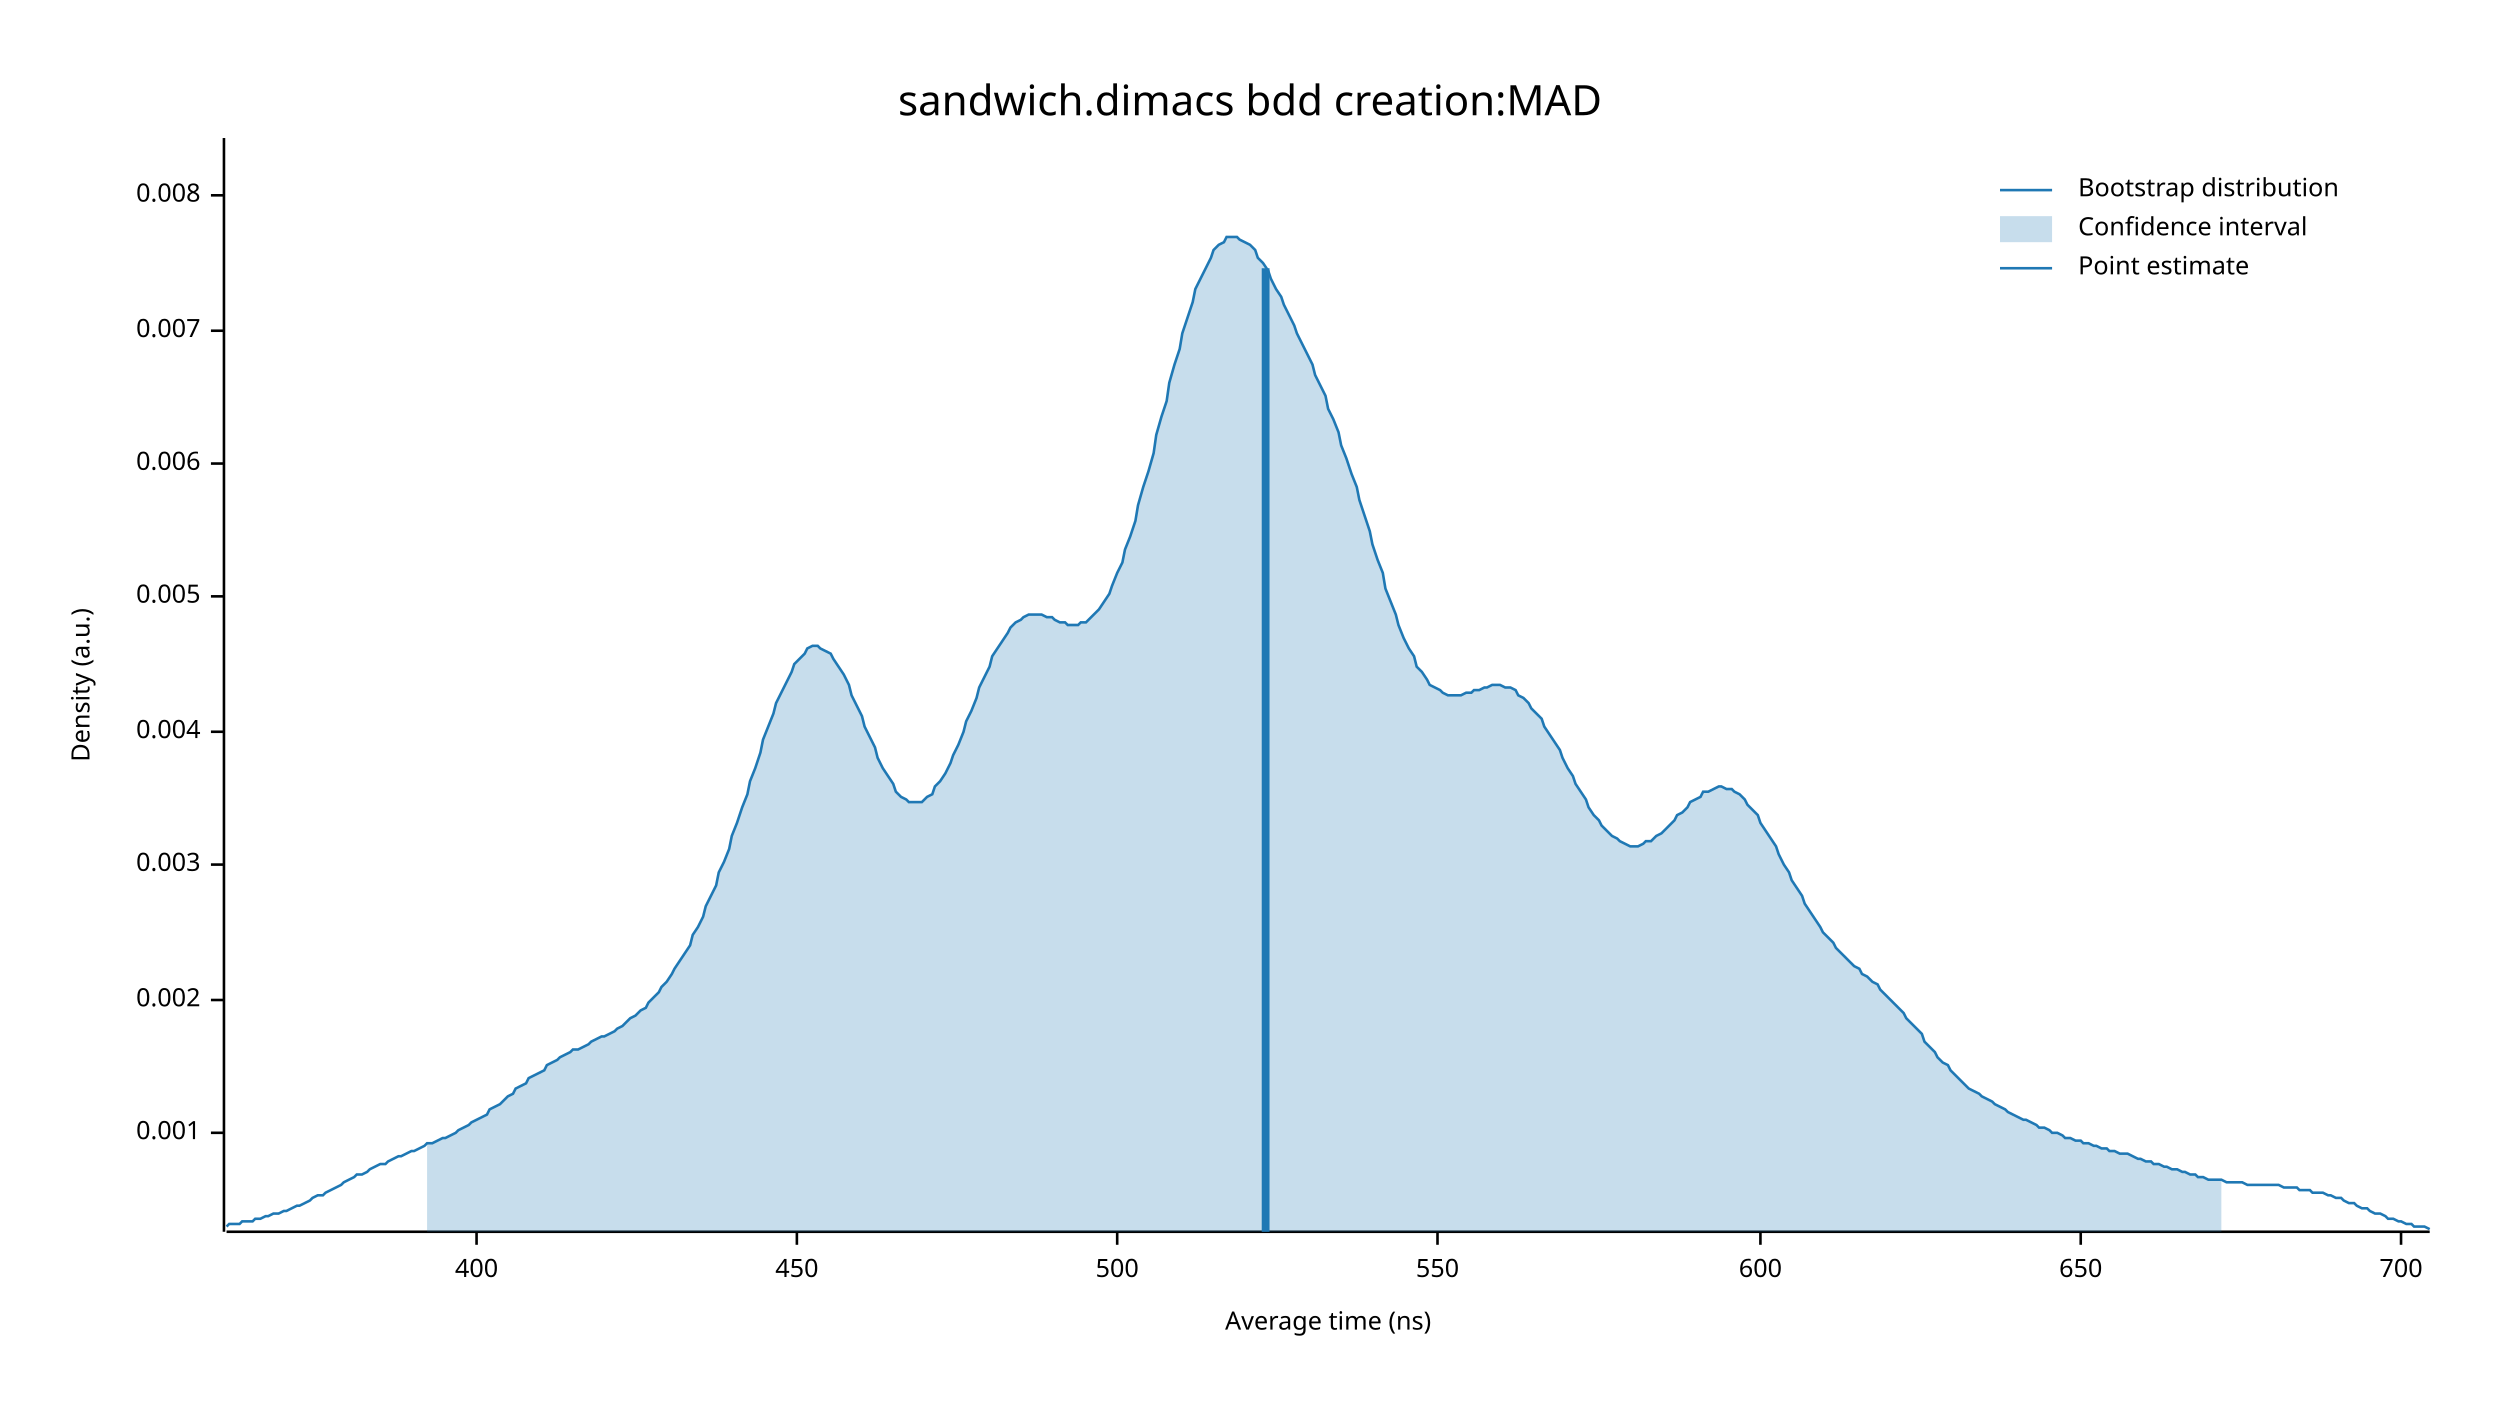
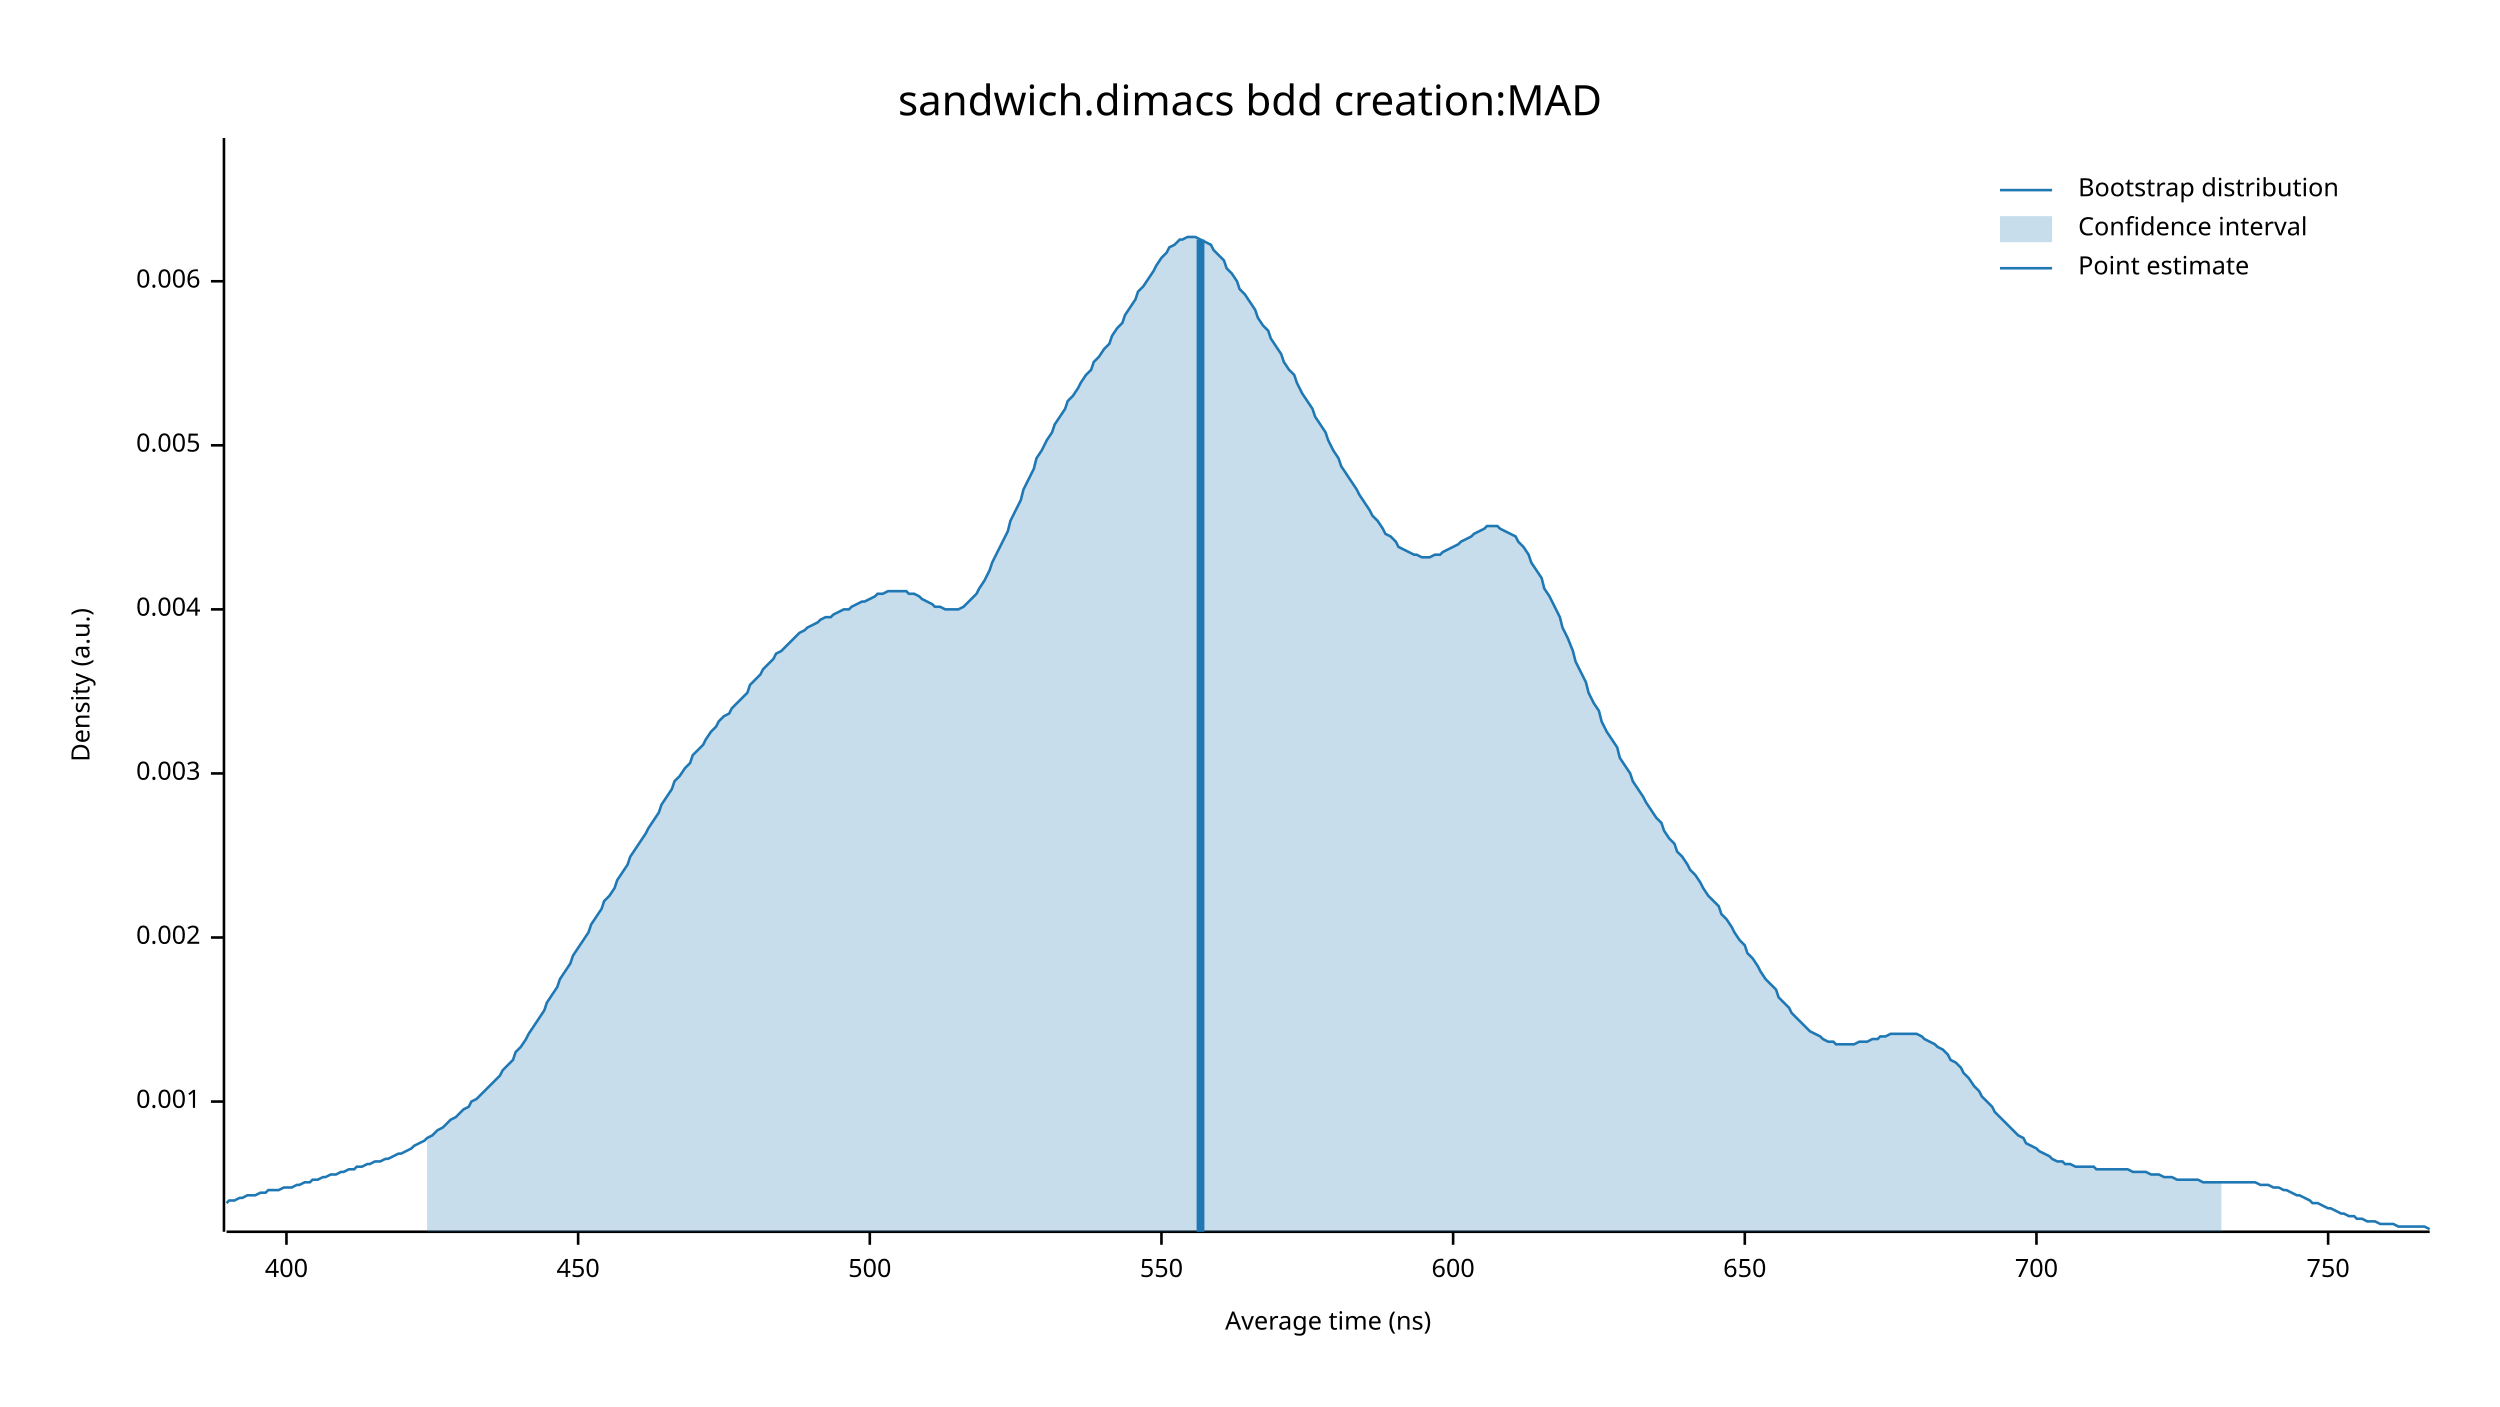
<svg xmlns="http://www.w3.org/2000/svg" width="960" height="540" viewBox="0 0 960 540">
  <text x="480" y="32" dy="0.76em" text-anchor="middle" font-family="sans-serif" font-size="16.129" opacity="1" fill="#000000">
sandwich.dimacs bdd creation:MAD
</text>
  <text x="27" y="263" dy="0.76em" text-anchor="middle" font-family="sans-serif" font-size="9.677" opacity="1" fill="#000000" transform="rotate(270, 27, 263)">
Density (a.u.)
</text>
  <text x="510" y="513" dy="-0.5ex" text-anchor="middle" font-family="sans-serif" font-size="9.677" opacity="1" fill="#000000">
Average time (ns)
</text>
  <polyline fill="none" opacity="1" stroke="#000000" stroke-width="1" points="86,53 86,473 " />
-   <text x="77" y="435" dy="0.5ex" text-anchor="end" font-family="sans-serif" font-size="9.677" opacity="1" fill="#000000">
+   <text x="77" y="423" dy="0.5ex" text-anchor="end" font-family="sans-serif" font-size="9.677" opacity="1" fill="#000000">
0.001
</text>
-   <polyline fill="none" opacity="1" stroke="#000000" stroke-width="1" points="81,435 86,435 " />
-   <text x="77" y="384" dy="0.5ex" text-anchor="end" font-family="sans-serif" font-size="9.677" opacity="1" fill="#000000">
+   <polyline fill="none" opacity="1" stroke="#000000" stroke-width="1" points="81,423 86,423 " />
+   <text x="77" y="360" dy="0.5ex" text-anchor="end" font-family="sans-serif" font-size="9.677" opacity="1" fill="#000000">
0.002
</text>
-   <polyline fill="none" opacity="1" stroke="#000000" stroke-width="1" points="81,384 86,384 " />
-   <text x="77" y="332" dy="0.5ex" text-anchor="end" font-family="sans-serif" font-size="9.677" opacity="1" fill="#000000">
+   <polyline fill="none" opacity="1" stroke="#000000" stroke-width="1" points="81,360 86,360 " />
+   <text x="77" y="297" dy="0.5ex" text-anchor="end" font-family="sans-serif" font-size="9.677" opacity="1" fill="#000000">
0.003
</text>
-   <polyline fill="none" opacity="1" stroke="#000000" stroke-width="1" points="81,332 86,332 " />
-   <text x="77" y="281" dy="0.5ex" text-anchor="end" font-family="sans-serif" font-size="9.677" opacity="1" fill="#000000">
+   <polyline fill="none" opacity="1" stroke="#000000" stroke-width="1" points="81,297 86,297 " />
+   <text x="77" y="234" dy="0.5ex" text-anchor="end" font-family="sans-serif" font-size="9.677" opacity="1" fill="#000000">
0.004
</text>
-   <polyline fill="none" opacity="1" stroke="#000000" stroke-width="1" points="81,281 86,281 " />
-   <text x="77" y="229" dy="0.5ex" text-anchor="end" font-family="sans-serif" font-size="9.677" opacity="1" fill="#000000">
+   <polyline fill="none" opacity="1" stroke="#000000" stroke-width="1" points="81,234 86,234 " />
+   <text x="77" y="171" dy="0.5ex" text-anchor="end" font-family="sans-serif" font-size="9.677" opacity="1" fill="#000000">
0.005
</text>
-   <polyline fill="none" opacity="1" stroke="#000000" stroke-width="1" points="81,229 86,229 " />
-   <text x="77" y="178" dy="0.5ex" text-anchor="end" font-family="sans-serif" font-size="9.677" opacity="1" fill="#000000">
+   <polyline fill="none" opacity="1" stroke="#000000" stroke-width="1" points="81,171 86,171 " />
+   <text x="77" y="108" dy="0.5ex" text-anchor="end" font-family="sans-serif" font-size="9.677" opacity="1" fill="#000000">
0.006
</text>
-   <polyline fill="none" opacity="1" stroke="#000000" stroke-width="1" points="81,178 86,178 " />
-   <text x="77" y="127" dy="0.5ex" text-anchor="end" font-family="sans-serif" font-size="9.677" opacity="1" fill="#000000">
- 0.007
- </text>
-   <polyline fill="none" opacity="1" stroke="#000000" stroke-width="1" points="81,127 86,127 " />
-   <text x="77" y="75" dy="0.5ex" text-anchor="end" font-family="sans-serif" font-size="9.677" opacity="1" fill="#000000">
- 0.008
- </text>
-   <polyline fill="none" opacity="1" stroke="#000000" stroke-width="1" points="81,75 86,75 " />
+   <polyline fill="none" opacity="1" stroke="#000000" stroke-width="1" points="81,108 86,108 " />
  <polyline fill="none" opacity="1" stroke="#000000" stroke-width="1" points="87,473 933,473 " />
-   <text x="183" y="483" dy="0.76em" text-anchor="middle" font-family="sans-serif" font-size="9.677" opacity="1" fill="#000000">
+   <text x="110" y="483" dy="0.76em" text-anchor="middle" font-family="sans-serif" font-size="9.677" opacity="1" fill="#000000">
400
</text>
-   <polyline fill="none" opacity="1" stroke="#000000" stroke-width="1" points="183,473 183,478 " />
-   <text x="306" y="483" dy="0.76em" text-anchor="middle" font-family="sans-serif" font-size="9.677" opacity="1" fill="#000000">
+   <polyline fill="none" opacity="1" stroke="#000000" stroke-width="1" points="110,473 110,478 " />
+   <text x="222" y="483" dy="0.76em" text-anchor="middle" font-family="sans-serif" font-size="9.677" opacity="1" fill="#000000">
450
</text>
-   <polyline fill="none" opacity="1" stroke="#000000" stroke-width="1" points="306,473 306,478 " />
-   <text x="429" y="483" dy="0.76em" text-anchor="middle" font-family="sans-serif" font-size="9.677" opacity="1" fill="#000000">
+   <polyline fill="none" opacity="1" stroke="#000000" stroke-width="1" points="222,473 222,478 " />
+   <text x="334" y="483" dy="0.76em" text-anchor="middle" font-family="sans-serif" font-size="9.677" opacity="1" fill="#000000">
500
</text>
-   <polyline fill="none" opacity="1" stroke="#000000" stroke-width="1" points="429,473 429,478 " />
-   <text x="552" y="483" dy="0.76em" text-anchor="middle" font-family="sans-serif" font-size="9.677" opacity="1" fill="#000000">
+   <polyline fill="none" opacity="1" stroke="#000000" stroke-width="1" points="334,473 334,478 " />
+   <text x="446" y="483" dy="0.76em" text-anchor="middle" font-family="sans-serif" font-size="9.677" opacity="1" fill="#000000">
550
</text>
-   <polyline fill="none" opacity="1" stroke="#000000" stroke-width="1" points="552,473 552,478 " />
-   <text x="676" y="483" dy="0.76em" text-anchor="middle" font-family="sans-serif" font-size="9.677" opacity="1" fill="#000000">
+   <polyline fill="none" opacity="1" stroke="#000000" stroke-width="1" points="446,473 446,478 " />
+   <text x="558" y="483" dy="0.76em" text-anchor="middle" font-family="sans-serif" font-size="9.677" opacity="1" fill="#000000">
600
</text>
-   <polyline fill="none" opacity="1" stroke="#000000" stroke-width="1" points="676,473 676,478 " />
-   <text x="799" y="483" dy="0.76em" text-anchor="middle" font-family="sans-serif" font-size="9.677" opacity="1" fill="#000000">
+   <polyline fill="none" opacity="1" stroke="#000000" stroke-width="1" points="558,473 558,478 " />
+   <text x="670" y="483" dy="0.76em" text-anchor="middle" font-family="sans-serif" font-size="9.677" opacity="1" fill="#000000">
650
</text>
-   <polyline fill="none" opacity="1" stroke="#000000" stroke-width="1" points="799,473 799,478 " />
-   <text x="922" y="483" dy="0.76em" text-anchor="middle" font-family="sans-serif" font-size="9.677" opacity="1" fill="#000000">
+   <polyline fill="none" opacity="1" stroke="#000000" stroke-width="1" points="670,473 670,478 " />
+   <text x="782" y="483" dy="0.76em" text-anchor="middle" font-family="sans-serif" font-size="9.677" opacity="1" fill="#000000">
700
</text>
-   <polyline fill="none" opacity="1" stroke="#000000" stroke-width="1" points="922,473 922,478 " />
-   <polyline fill="none" opacity="1" stroke="#1F78B4" stroke-width="1" points="87,471 88,470 90,470 92,470 93,469 95,469 97,469 98,468 100,468 102,467 103,467 105,466 107,466 109,465 110,465 112,464 114,463 115,463 117,462 119,461 120,460 122,459 124,459 125,458 127,457 129,456 131,455 132,454 134,453 136,452 137,451 139,451 141,450 142,449 144,448 146,447 148,447 149,446 151,445 153,444 154,444 156,443 158,442 159,442 161,441 163,440 164,439 166,439 168,438 170,437 171,437 173,436 175,435 176,434 178,433 180,432 181,431 183,430 185,429 187,428 188,426 190,425 192,424 193,423 195,421 197,420 198,418 200,417 202,416 203,414 205,413 207,412 209,411 210,409 212,408 214,407 215,406 217,405 219,404 220,403 222,403 224,402 226,401 227,400 229,399 231,398 232,398 234,397 236,396 237,395 239,394 241,392 242,391 244,390 246,388 248,387 249,385 251,383 253,381 254,379 256,377 258,374 259,372 261,369 263,366 265,363 266,359 268,356 270,352 271,348 273,344 275,340 276,335 278,331 280,326 281,321 283,316 285,310 287,305 288,300 290,295 292,289 293,284 295,279 297,274 298,270 300,266 302,262 304,258 305,255 307,253 309,251 310,249 312,248 314,248 315,249 317,250 319,251 320,253 322,256 324,259 326,263 327,267 329,271 331,275 332,279 334,283 336,287 337,291 339,295 341,298 343,301 344,304 346,306 348,307 349,308 351,308 353,308 354,308 356,306 358,305 359,302 361,300 363,297 365,293 366,290 368,286 370,281 371,277 373,273 375,268 376,264 378,260 380,256 381,252 383,249 385,246 387,243 388,241 390,239 392,238 393,237 395,236 397,236 398,236 400,236 402,237 404,237 405,238 407,239 409,239 410,240 412,240 414,240 415,239 417,239 419,237 420,236 422,234 424,231 426,228 427,225 429,220 431,216 432,211 434,206 436,200 437,194 439,187 441,181 443,174 444,167 446,160 448,154 449,147 451,140 453,134 454,128 456,122 458,116 459,111 461,107 463,103 465,99 466,96 468,94 470,93 471,91 473,91 475,91 476,92 478,93 480,94 482,96 483,99 485,101 487,104 488,107 490,111 492,114 493,117 495,121 497,125 498,128 500,132 502,136 504,140 505,144 507,148 509,152 510,157 512,161 514,166 515,171 517,176 519,182 521,187 522,192 524,198 526,204 527,209 529,215 531,220 532,226 534,231 536,236 537,240 539,245 541,249 543,252 544,256 546,258 548,261 549,263 551,264 553,265 554,266 556,267 558,267 560,267 561,267 563,266 565,266 566,265 568,265 570,264 571,264 573,263 575,263 576,263 578,264 580,264 582,265 583,267 585,268 587,270 588,272 590,274 592,276 593,279 595,282 597,285 599,288 600,291 602,295 604,298 605,301 607,304 609,307 610,310 612,313 614,315 615,317 617,319 619,321 621,322 622,323 624,324 626,325 627,325 629,325 631,324 632,323 634,323 636,321 638,320 639,319 641,317 643,315 644,313 646,312 648,310 649,308 651,307 653,306 654,304 656,304 658,303 660,302 661,302 663,303 665,303 666,304 668,305 670,307 671,309 673,311 675,313 676,316 678,319 680,322 682,325 683,328 685,332 687,335 688,338 690,341 692,344 693,347 695,350 697,353 699,356 700,358 702,360 704,362 705,364 707,366 709,368 710,369 712,371 714,372 715,374 717,375 719,377 721,378 722,380 724,382 726,384 727,385 729,387 731,389 732,391 734,393 736,395 738,397 739,400 741,402 743,404 744,406 746,408 748,409 749,411 751,413 753,415 754,416 756,418 758,419 760,420 761,421 763,422 765,423 766,424 768,425 770,426 771,427 773,428 775,429 777,430 778,430 780,431 782,432 783,433 785,433 787,434 788,435 790,435 792,436 793,437 795,437 797,438 799,438 800,439 802,439 804,440 805,440 807,441 809,441 810,442 812,442 814,443 816,443 817,443 819,444 821,445 822,445 824,446 826,446 827,447 829,447 831,448 832,448 834,449 836,449 838,450 839,450 841,451 843,451 844,452 846,452 848,453 849,453 851,453 853,453 855,454 856,454 858,454 860,454 861,454 863,455 865,455 866,455 868,455 870,455 871,455 873,455 875,455 877,456 878,456 880,456 882,456 883,457 885,457 887,457 888,458 890,458 892,458 894,459 895,459 897,460 899,460 900,461 902,462 904,462 905,463 907,464 909,464 910,465 912,466 914,466 916,467 917,468 919,468 921,469 922,469 924,470 926,470 927,471 929,471 931,471 933,472 " />
-   <polygon opacity="0.25" fill="#1F78B4" points="164,439 166,439 168,438 170,437 171,437 173,436 175,435 176,434 178,433 180,432 181,431 183,430 185,429 187,428 188,426 190,425 192,424 193,423 195,421 197,420 198,418 200,417 202,416 203,414 205,413 207,412 209,411 210,409 212,408 214,407 215,406 217,405 219,404 220,403 222,403 224,402 226,401 227,400 229,399 231,398 232,398 234,397 236,396 237,395 239,394 241,392 242,391 244,390 246,388 248,387 249,385 251,383 253,381 254,379 256,377 258,374 259,372 261,369 263,366 265,363 266,359 268,356 270,352 271,348 273,344 275,340 276,335 278,331 280,326 281,321 283,316 285,310 287,305 288,300 290,295 292,289 293,284 295,279 297,274 298,270 300,266 302,262 304,258 305,255 307,253 309,251 310,249 312,248 314,248 315,249 317,250 319,251 320,253 322,256 324,259 326,263 327,267 329,271 331,275 332,279 334,283 336,287 337,291 339,295 341,298 343,301 344,304 346,306 348,307 349,308 351,308 353,308 354,308 356,306 358,305 359,302 361,300 363,297 365,293 366,290 368,286 370,281 371,277 373,273 375,268 376,264 378,260 380,256 381,252 383,249 385,246 387,243 388,241 390,239 392,238 393,237 395,236 397,236 398,236 400,236 402,237 404,237 405,238 407,239 409,239 410,240 412,240 414,240 415,239 417,239 419,237 420,236 422,234 424,231 426,228 427,225 429,220 431,216 432,211 434,206 436,200 437,194 439,187 441,181 443,174 444,167 446,160 448,154 449,147 451,140 453,134 454,128 456,122 458,116 459,111 461,107 463,103 465,99 466,96 468,94 470,93 471,91 473,91 475,91 476,92 478,93 480,94 482,96 483,99 485,101 487,104 488,107 490,111 492,114 493,117 495,121 497,125 498,128 500,132 502,136 504,140 505,144 507,148 509,152 510,157 512,161 514,166 515,171 517,176 519,182 521,187 522,192 524,198 526,204 527,209 529,215 531,220 532,226 534,231 536,236 537,240 539,245 541,249 543,252 544,256 546,258 548,261 549,263 551,264 553,265 554,266 556,267 558,267 560,267 561,267 563,266 565,266 566,265 568,265 570,264 571,264 573,263 575,263 576,263 578,264 580,264 582,265 583,267 585,268 587,270 588,272 590,274 592,276 593,279 595,282 597,285 599,288 600,291 602,295 604,298 605,301 607,304 609,307 610,310 612,313 614,315 615,317 617,319 619,321 621,322 622,323 624,324 626,325 627,325 629,325 631,324 632,323 634,323 636,321 638,320 639,319 641,317 643,315 644,313 646,312 648,310 649,308 651,307 653,306 654,304 656,304 658,303 660,302 661,302 663,303 665,303 666,304 668,305 670,307 671,309 673,311 675,313 676,316 678,319 680,322 682,325 683,328 685,332 687,335 688,338 690,341 692,344 693,347 695,350 697,353 699,356 700,358 702,360 704,362 705,364 707,366 709,368 710,369 712,371 714,372 715,374 717,375 719,377 721,378 722,380 724,382 726,384 727,385 729,387 731,389 732,391 734,393 736,395 738,397 739,400 741,402 743,404 744,406 746,408 748,409 749,411 751,413 753,415 754,416 756,418 758,419 760,420 761,421 763,422 765,423 766,424 768,425 770,426 771,427 773,428 775,429 777,430 778,430 780,431 782,432 783,433 785,433 787,434 788,435 790,435 792,436 793,437 795,437 797,438 799,438 800,439 802,439 804,440 805,440 807,441 809,441 810,442 812,442 814,443 816,443 817,443 819,444 821,445 822,445 824,446 826,446 827,447 829,447 831,448 832,448 834,449 836,449 838,450 839,450 841,451 843,451 844,452 846,452 848,453 849,453 851,453 853,453 853,473 164,473 " />
-   <polyline fill="none" opacity="1" stroke="#1F78B4" stroke-width="3" points="486,473 486,103 " />
+   <polyline fill="none" opacity="1" stroke="#000000" stroke-width="1" points="782,473 782,478 " />
+   <text x="894" y="483" dy="0.76em" text-anchor="middle" font-family="sans-serif" font-size="9.677" opacity="1" fill="#000000">
+ 750
+ </text>
+   <polyline fill="none" opacity="1" stroke="#000000" stroke-width="1" points="894,473 894,478 " />
+   <polyline fill="none" opacity="1" stroke="#1F78B4" stroke-width="1" points="87,462 88,461 90,461 92,460 93,460 95,459 97,459 98,459 100,458 102,458 103,457 105,457 107,457 109,456 110,456 112,456 114,455 115,455 117,454 119,454 120,453 122,453 124,452 125,452 127,451 129,451 131,450 132,450 134,449 136,449 137,448 139,448 141,447 142,447 144,446 146,446 148,445 149,445 151,444 153,443 154,443 156,442 158,441 159,440 161,439 163,438 164,437 166,436 168,434 170,433 171,432 173,430 175,429 176,428 178,426 180,425 181,423 183,422 185,420 187,418 188,417 190,415 192,413 193,411 195,409 197,407 198,404 200,402 202,399 203,397 205,394 207,391 209,388 210,385 212,382 214,379 215,376 217,373 219,370 220,367 222,364 224,361 226,358 227,355 229,352 231,349 232,346 234,344 236,341 237,338 239,335 241,332 242,329 244,326 246,323 248,320 249,318 251,315 253,312 254,309 256,306 258,303 259,300 261,298 263,295 265,293 266,290 268,288 270,286 271,284 273,281 275,279 276,277 278,275 280,274 281,272 283,270 285,268 287,266 288,263 290,261 292,259 293,257 295,255 297,253 298,251 300,250 302,248 304,246 305,245 307,243 309,242 310,241 312,240 314,239 315,238 317,237 319,237 320,236 322,235 324,234 326,234 327,233 329,232 331,231 332,231 334,230 336,229 337,228 339,228 341,227 343,227 344,227 346,227 348,227 349,228 351,228 353,229 354,230 356,231 358,232 359,233 361,233 363,234 365,234 366,234 368,234 370,233 371,232 373,230 375,228 376,226 378,223 380,219 381,216 383,212 385,208 387,204 388,200 390,196 392,192 393,188 395,184 397,180 398,176 400,173 402,169 404,166 405,163 407,160 409,157 410,154 412,152 414,149 415,147 417,144 419,142 420,139 422,137 424,134 426,132 427,129 429,126 431,124 432,121 434,118 436,115 437,112 439,110 441,107 443,104 444,102 446,99 448,97 449,95 451,94 453,92 454,92 456,91 458,91 459,91 461,92 463,93 465,94 466,96 468,98 470,100 471,103 473,105 475,108 476,111 478,113 480,116 482,119 483,122 485,125 487,127 488,130 490,133 492,136 493,139 495,142 497,144 498,147 500,151 502,154 504,157 505,160 507,163 509,166 510,169 512,173 514,176 515,179 517,182 519,185 521,188 522,190 524,193 526,196 527,198 529,200 531,203 532,205 534,206 536,208 537,210 539,211 541,212 543,213 544,213 546,214 548,214 549,214 551,213 553,213 554,212 556,211 558,210 560,209 561,208 563,207 565,206 566,205 568,204 570,203 571,202 573,202 575,202 576,203 578,204 580,205 582,206 583,208 585,210 587,213 588,216 590,219 592,222 593,226 595,229 597,233 599,237 600,241 602,245 604,250 605,254 607,258 609,262 610,266 612,270 614,273 615,277 617,281 619,284 621,287 622,291 624,294 626,297 627,300 629,303 631,306 632,308 634,311 636,314 638,316 639,319 641,322 643,324 644,327 646,329 648,332 649,334 651,336 653,339 654,341 656,344 658,346 660,348 661,351 663,353 665,356 666,358 668,361 670,363 671,366 673,368 675,371 676,373 678,376 680,378 682,380 683,383 685,385 687,387 688,389 690,391 692,393 693,394 695,396 697,397 699,398 700,399 702,400 704,400 705,401 707,401 709,401 710,401 712,401 714,400 715,400 717,400 719,399 721,399 722,398 724,398 726,397 727,397 729,397 731,397 732,397 734,397 736,397 738,398 739,399 741,400 743,401 744,402 746,403 748,405 749,407 751,408 753,410 754,412 756,414 758,417 760,419 761,421 763,423 765,425 766,427 768,429 770,431 771,432 773,434 775,436 777,437 778,439 780,440 782,441 783,442 785,443 787,444 788,445 790,446 792,446 793,447 795,447 797,448 799,448 800,448 802,448 804,448 805,449 807,449 809,449 810,449 812,449 814,449 816,449 817,449 819,450 821,450 822,450 824,450 826,451 827,451 829,451 831,452 832,452 834,452 836,453 838,453 839,453 841,453 843,453 844,453 846,454 848,454 849,454 851,454 853,454 855,454 856,454 858,454 860,454 861,454 863,454 865,454 866,454 868,455 870,455 871,455 873,456 875,456 877,457 878,457 880,458 882,459 883,459 885,460 887,461 888,462 890,462 892,463 894,464 895,464 897,465 899,466 900,466 902,467 904,467 905,468 907,468 909,469 910,469 912,469 914,470 916,470 917,470 919,470 921,471 922,471 924,471 926,471 927,471 929,471 931,471 933,472 " />
+   <polygon opacity="0.25" fill="#1F78B4" points="164,437 166,436 168,434 170,433 171,432 173,430 175,429 176,428 178,426 180,425 181,423 183,422 185,420 187,418 188,417 190,415 192,413 193,411 195,409 197,407 198,404 200,402 202,399 203,397 205,394 207,391 209,388 210,385 212,382 214,379 215,376 217,373 219,370 220,367 222,364 224,361 226,358 227,355 229,352 231,349 232,346 234,344 236,341 237,338 239,335 241,332 242,329 244,326 246,323 248,320 249,318 251,315 253,312 254,309 256,306 258,303 259,300 261,298 263,295 265,293 266,290 268,288 270,286 271,284 273,281 275,279 276,277 278,275 280,274 281,272 283,270 285,268 287,266 288,263 290,261 292,259 293,257 295,255 297,253 298,251 300,250 302,248 304,246 305,245 307,243 309,242 310,241 312,240 314,239 315,238 317,237 319,237 320,236 322,235 324,234 326,234 327,233 329,232 331,231 332,231 334,230 336,229 337,228 339,228 341,227 343,227 344,227 346,227 348,227 349,228 351,228 353,229 354,230 356,231 358,232 359,233 361,233 363,234 365,234 366,234 368,234 370,233 371,232 373,230 375,228 376,226 378,223 380,219 381,216 383,212 385,208 387,204 388,200 390,196 392,192 393,188 395,184 397,180 398,176 400,173 402,169 404,166 405,163 407,160 409,157 410,154 412,152 414,149 415,147 417,144 419,142 420,139 422,137 424,134 426,132 427,129 429,126 431,124 432,121 434,118 436,115 437,112 439,110 441,107 443,104 444,102 446,99 448,97 449,95 451,94 453,92 454,92 456,91 458,91 459,91 461,92 463,93 465,94 466,96 468,98 470,100 471,103 473,105 475,108 476,111 478,113 480,116 482,119 483,122 485,125 487,127 488,130 490,133 492,136 493,139 495,142 497,144 498,147 500,151 502,154 504,157 505,160 507,163 509,166 510,169 512,173 514,176 515,179 517,182 519,185 521,188 522,190 524,193 526,196 527,198 529,200 531,203 532,205 534,206 536,208 537,210 539,211 541,212 543,213 544,213 546,214 548,214 549,214 551,213 553,213 554,212 556,211 558,210 560,209 561,208 563,207 565,206 566,205 568,204 570,203 571,202 573,202 575,202 576,203 578,204 580,205 582,206 583,208 585,210 587,213 588,216 590,219 592,222 593,226 595,229 597,233 599,237 600,241 602,245 604,250 605,254 607,258 609,262 610,266 612,270 614,273 615,277 617,281 619,284 621,287 622,291 624,294 626,297 627,300 629,303 631,306 632,308 634,311 636,314 638,316 639,319 641,322 643,324 644,327 646,329 648,332 649,334 651,336 653,339 654,341 656,344 658,346 660,348 661,351 663,353 665,356 666,358 668,361 670,363 671,366 673,368 675,371 676,373 678,376 680,378 682,380 683,383 685,385 687,387 688,389 690,391 692,393 693,394 695,396 697,397 699,398 700,399 702,400 704,400 705,401 707,401 709,401 710,401 712,401 714,400 715,400 717,400 719,399 721,399 722,398 724,398 726,397 727,397 729,397 731,397 732,397 734,397 736,397 738,398 739,399 741,400 743,401 744,402 746,403 748,405 749,407 751,408 753,410 754,412 756,414 758,417 760,419 761,421 763,423 765,425 766,427 768,429 770,431 771,432 773,434 775,436 777,437 778,439 780,440 782,441 783,442 785,443 787,444 788,445 790,446 792,446 793,447 795,447 797,448 799,448 800,448 802,448 804,448 805,449 807,449 809,449 810,449 812,449 814,449 816,449 817,449 819,450 821,450 822,450 824,450 826,451 827,451 829,451 831,452 832,452 834,452 836,453 838,453 839,453 841,453 843,453 844,453 846,454 848,454 849,454 851,454 853,454 853,473 164,473 " />
+   <polyline fill="none" opacity="1" stroke="#1F78B4" stroke-width="3" points="461,473 461,92 " />
  <text x="798" y="68" dy="0.76em" text-anchor="start" font-family="sans-serif" font-size="9.677" opacity="1" fill="#000000">
Bootstrap distribution
</text>
  <text x="798" y="83" dy="0.76em" text-anchor="start" font-family="sans-serif" font-size="9.677" opacity="1" fill="#000000">
Confidence interval
</text>
  <text x="798" y="98" dy="0.76em" text-anchor="start" font-family="sans-serif" font-size="9.677" opacity="1" fill="#000000">
Point estimate
</text>
  <polyline fill="none" opacity="1" stroke="#1F78B4" stroke-width="1" points="768,73 788,73 " />
  <rect x="768" y="83" width="20" height="10" opacity="0.25" fill="#1F78B4" stroke="none" />
  <polyline fill="none" opacity="1" stroke="#1F78B4" stroke-width="1" points="768,103 788,103 " />
</svg>
